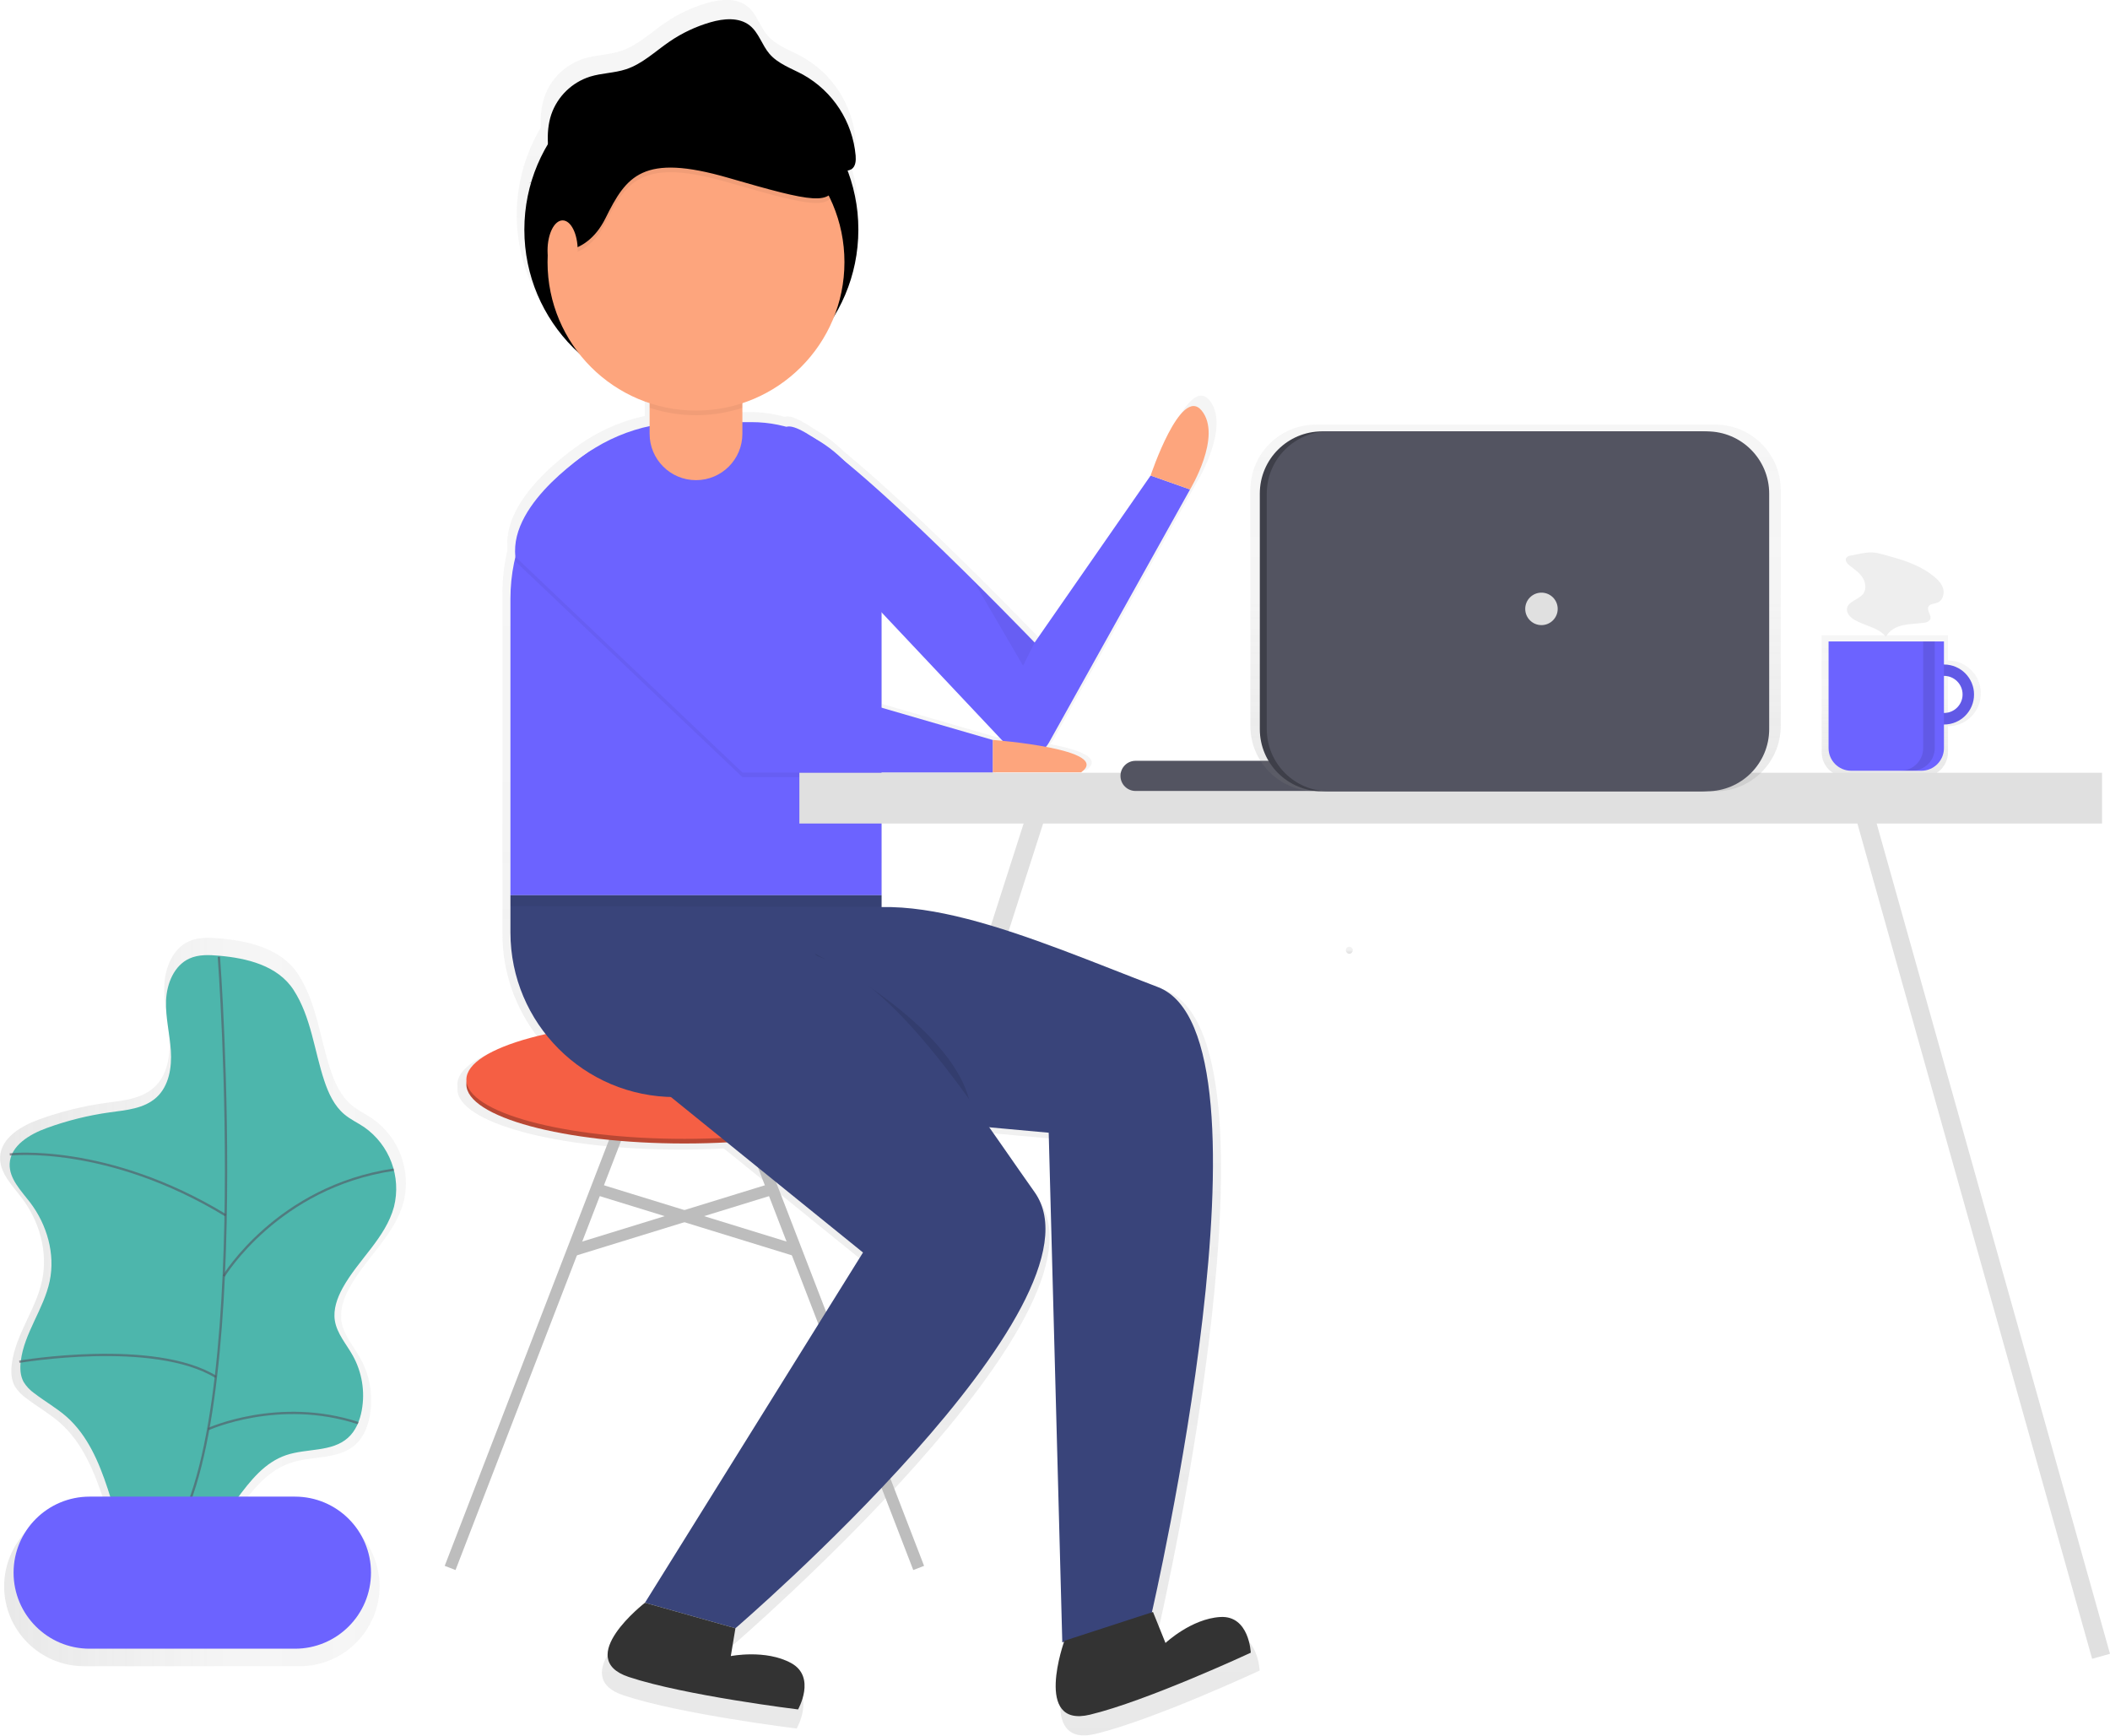
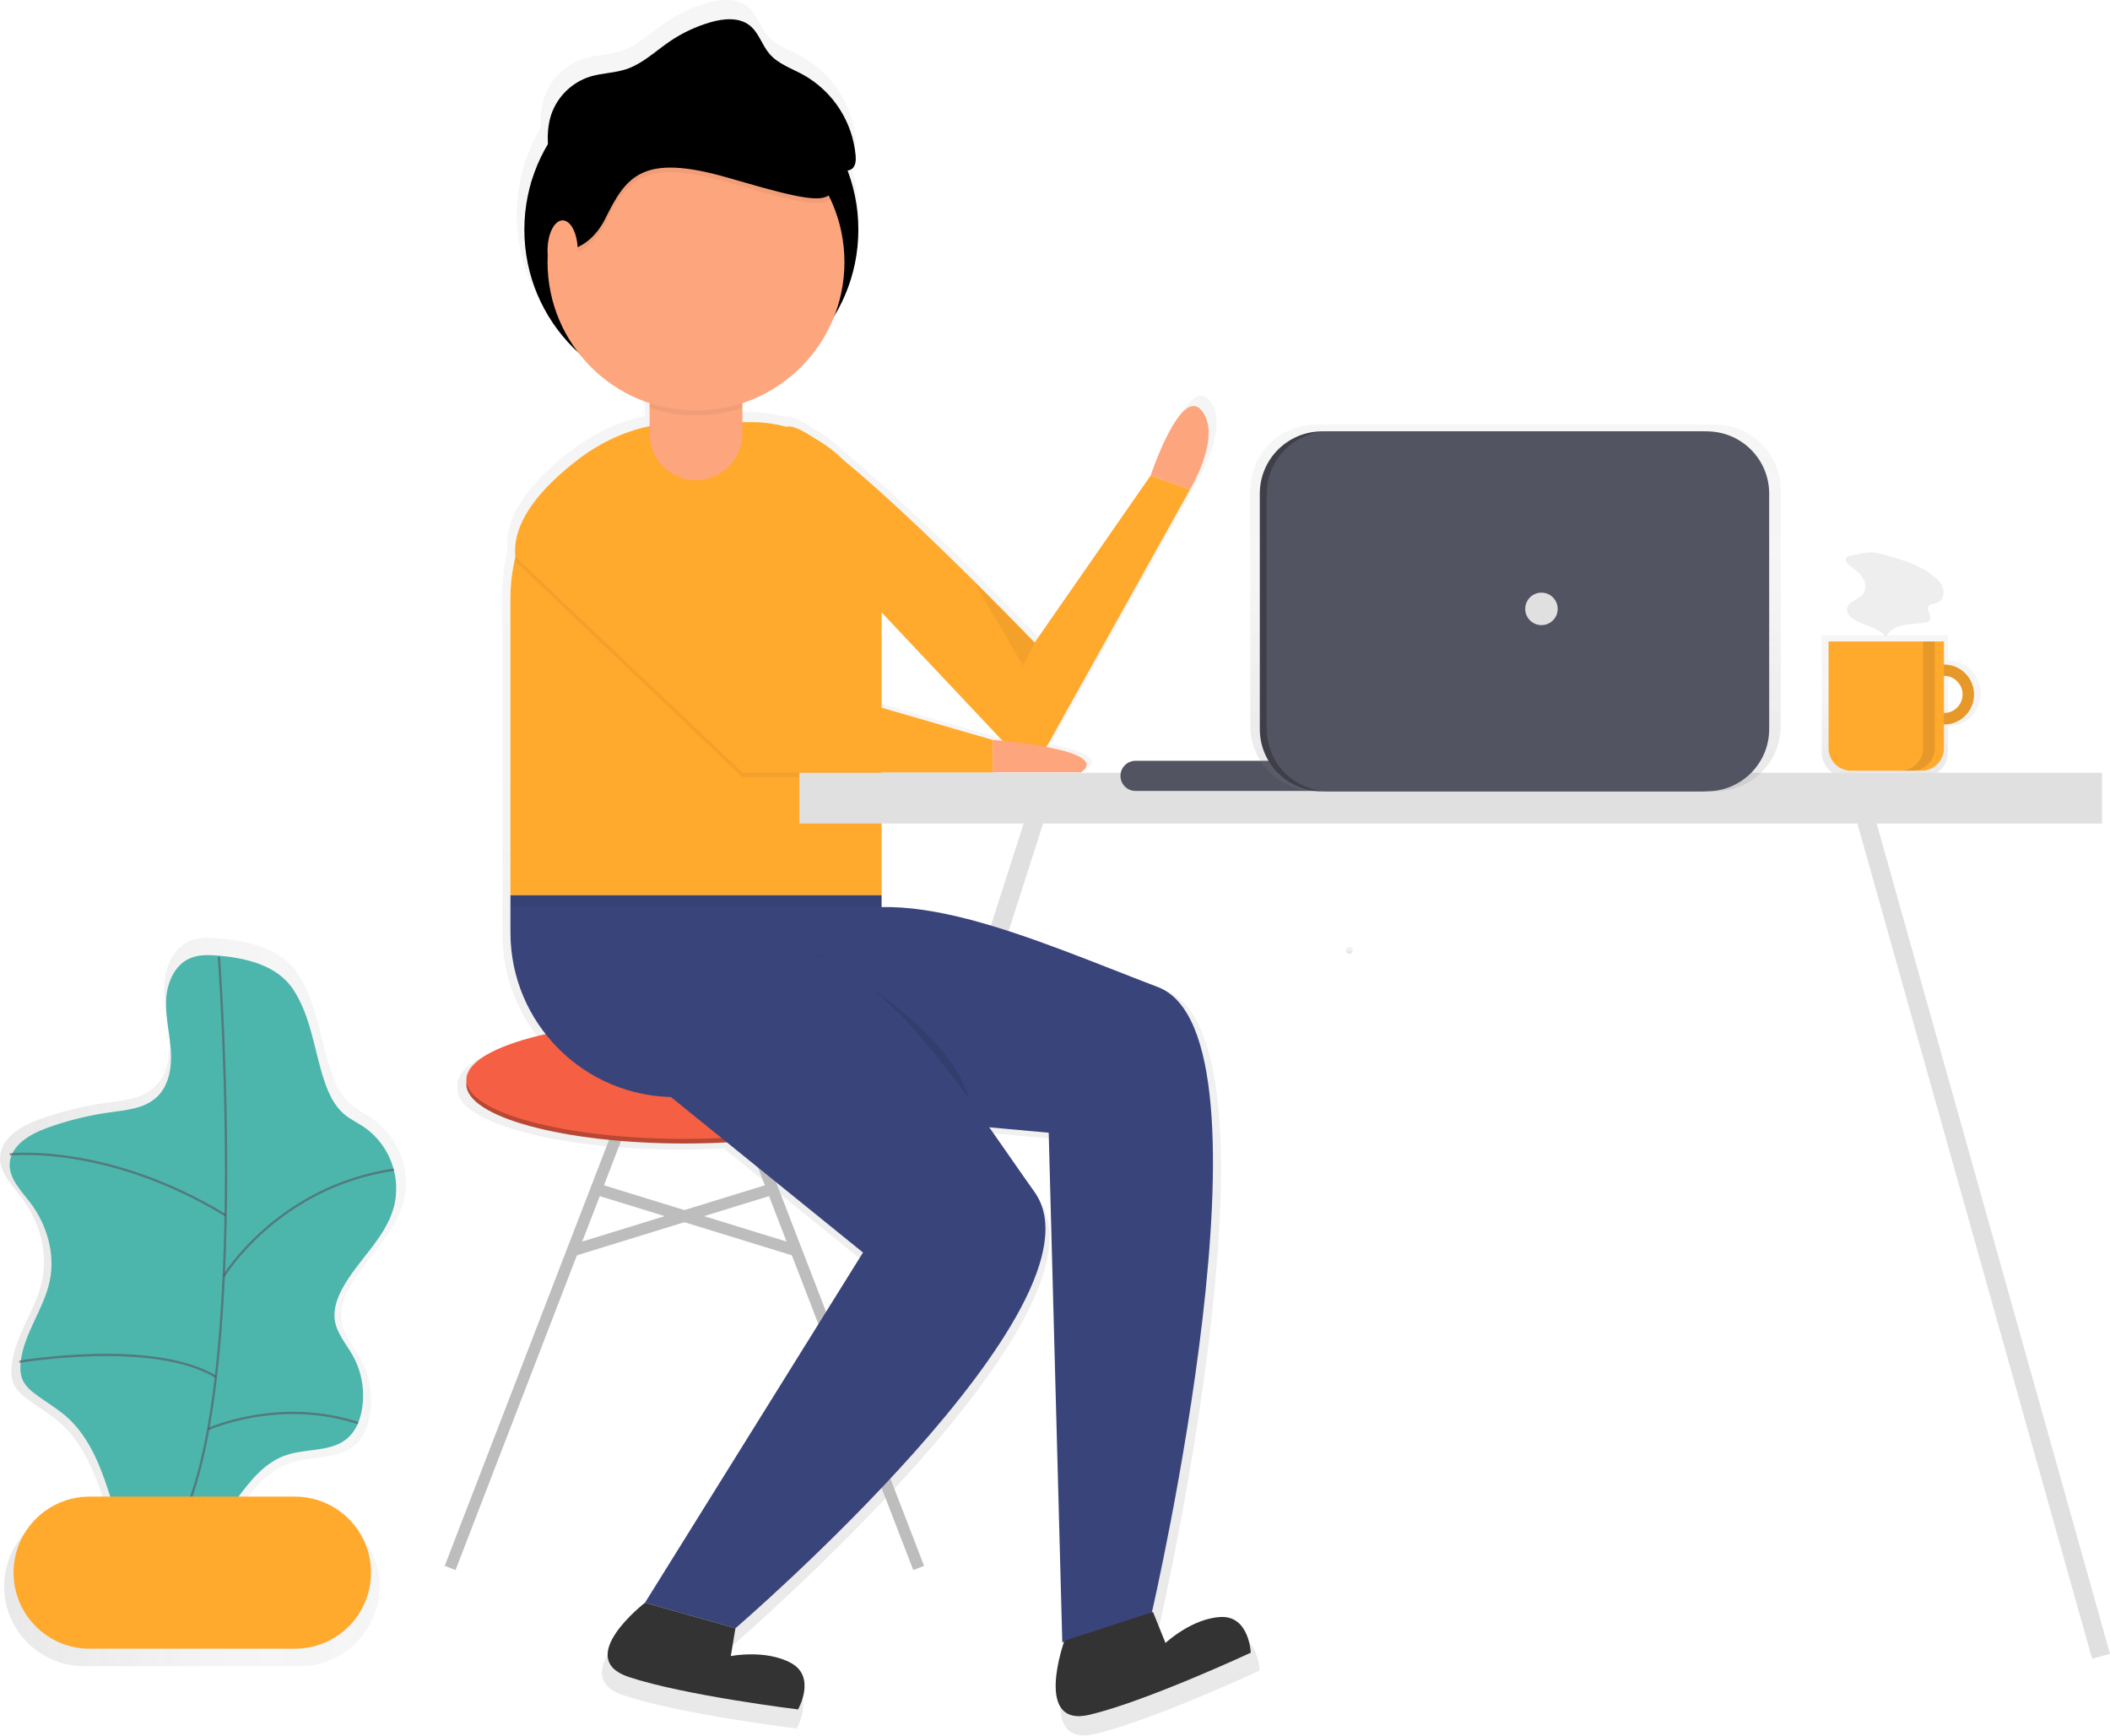
<svg xmlns="http://www.w3.org/2000/svg" xmlns:xlink="http://www.w3.org/1999/xlink" id="98fdd3a5-2c74-40f5-a4f2-41d93d22b358" data-name="Layer 1" width="909.67" height="748.22" viewBox="0 0 909.67 748.22">
  <defs>
    <linearGradient id="d011afd7-26ae-4e21-bfb4-bf8e8278f380" x1="966.56" y1="410.81" x2="966.56" y2="349.8" gradientUnits="userSpaceOnUse">
      <stop offset="0" stop-color="gray" stop-opacity="0.25" />
      <stop offset="0.54" stop-color="gray" stop-opacity="0.12" />
      <stop offset="1" stop-color="gray" stop-opacity="0.1" />
    </linearGradient>
    <linearGradient id="b1272ad6-7fba-4513-8921-9c5943220b72" x1="517.02" y1="824.11" x2="517.02" y2="75.89" xlink:href="#d011afd7-26ae-4e21-bfb4-bf8e8278f380" />
    <linearGradient id="40add73e-d2f5-4381-9257-44e56f6ed5b0" x1="146.88" y1="637.21" x2="321.94" y2="637.21" xlink:href="#d011afd7-26ae-4e21-bfb4-bf8e8278f380" />
    <linearGradient id="44499e99-1e42-4717-8565-691e3cc41d41" x1="728.6" y1="487.08" x2="728.6" y2="484.08" xlink:href="#d011afd7-26ae-4e21-bfb4-bf8e8278f380" />
    <linearGradient id="a8bd5eea-1591-45ad-a86c-0410ca3890b3" x1="653.39" y1="341.18" x2="653.39" y2="183.08" xlink:href="#d011afd7-26ae-4e21-bfb4-bf8e8278f380" />
  </defs>
  <g opacity="0.7">
    <path d="M986.71,360.7V349.8H932.24v50.39a10.62,10.62,0,0,0,10.62,10.62h33.23a10.62,10.62,0,0,0,10.62-10.62V389a14.16,14.16,0,1,0,0-28.33Zm0,22.88V366.14a8.72,8.72,0,1,1,0,17.43Z" transform="translate(-146.88 -75.89)" fill="url(#d011afd7-26ae-4e21-bfb4-bf8e8278f380)" />
  </g>
-   <path d="M985,362.4a12.93,12.93,0,1,0,12.93,12.93A12.93,12.93,0,0,0,985,362.4Zm0,20.89a8,8,0,1,1,8-8A8,8,0,0,1,985,383.29Z" transform="translate(-146.88 -75.89)" fill="#6c63ff" />
+   <path d="M985,362.4a12.93,12.93,0,1,0,12.93,12.93A12.93,12.93,0,0,0,985,362.4Zm0,20.89a8,8,0,1,1,8-8A8,8,0,0,1,985,383.29Z" transform="translate(-146.88 -75.89)" fill="#FFA92D" />
  <path d="M985,362.4a12.93,12.93,0,1,0,12.93,12.93A12.93,12.93,0,0,0,985,362.4Zm0,20.89a8,8,0,1,1,8-8A8,8,0,0,1,985,383.29Z" transform="translate(-146.88 -75.89)" opacity="0.1" />
-   <path d="M788.34,276.56h49.74a0,0,0,0,1,0,0v46a9.75,9.75,0,0,1-9.75,9.75H798.09a9.75,9.75,0,0,1-9.75-9.75v-46A0,0,0,0,1,788.34,276.56Z" fill="#6c63ff" />
+   <path d="M788.34,276.56h49.74a0,0,0,0,1,0,0v46a9.75,9.75,0,0,1-9.75,9.75H798.09a9.75,9.75,0,0,1-9.75-9.75v-46A0,0,0,0,1,788.34,276.56Z" fill="#FFA92D" />
  <path d="M976,352.45v46a9.7,9.7,0,0,1-9.7,9.7h5a9.7,9.7,0,0,0,9.7-9.7v-46Z" transform="translate(-146.88 -75.89)" opacity="0.1" />
  <path d="M945,315.37a2.9,2.9,0,0,0-2.2,1.12c-.65,1.18.53,2.52,1.61,3.33,2,1.5,4.09,3,5.45,5.07s1.78,5,.3,7c-1.93,2.62-6.55,3.19-7,6.41-.29,2.07,1.5,3.84,3.32,4.88,4.48,2.57,10.26,3.25,13.5,7.27,1.34-2.76,4.35-4.36,7.34-5s6.1-.63,9.14-1.09A3.16,3.16,0,0,0,979,343c.85-1.72-1.57-3.79-.73-5.51.64-1.32,2.5-1.21,3.86-1.74,2.22-.86,3.13-3.71,2.5-6s-2.41-4.09-4.28-5.56c-5-4-11.1-6.29-17.23-8-2.85-.78-6.2-2-9.16-2.12S947.86,314.89,945,315.37Z" transform="translate(-146.88 -75.89)" fill="#eee" />
  <line x1="449.06" y1="344.02" x2="345.06" y2="668.02" fill="none" stroke="#e0e0e0" stroke-miterlimit="10" stroke-width="8" />
  <g opacity="0.7">
    <path d="M676.52,780.4c-12.79.74-24.19,11.46-24.19,11.46l-5.51-13.67-.45.15c2.69-11.78,57.47-254.72,2.63-275.66-42.13-16.09-86.82-36-121.84-35.26V410h49.09v-2h38.86c7.45-5.32-3.38-9-15.47-11.27a11.06,11.06,0,0,0,1.3-1.83l62.24-111.67s14.32-23.52,5.11-34.77-22.5,28.64-22.5,28.64l-51.13,73.63S543,296.92,510.22,270.17A57.47,57.47,0,0,0,498,260.93c-6-4.05-10.53-6.16-12.77-5.33l-.06,0a57.29,57.29,0,0,0-15.28-2.08H465.8v-8.39a65.61,65.61,0,0,0,40.53-38.4,73.7,73.7,0,0,0,5.84-64.17,4.26,4.26,0,0,0,1.72-.6c1.85-1.19,2-3.8,1.86-6a45.56,45.56,0,0,0-23.12-35.62c-5.18-2.83-11.12-4.79-14.94-9.29-3.28-3.87-4.66-9.28-8.64-12.44-4.72-3.75-11.54-3.11-17.33-1.43a63.06,63.06,0,0,0-18.09,8.54c-6.26,4.29-11.92,9.8-19.13,12.18-5.12,1.69-10.68,1.65-15.84,3.24a26.6,26.6,0,0,0-17.12,16.69,34.75,34.75,0,0,0-1.46,13,73.22,73.22,0,0,0-7.35,16.71l-1.16.63,1.12-.5a73.62,73.62,0,0,0,20.74,75.09,65.55,65.55,0,0,0,31.45,22.32v10.15a77.33,77.33,0,0,0-25.1,10.28h0s-.65.4-1.77,1.16l-.34.23c-7.57,5.14-32.93,23.9-32.07,44.18q0,1.17,0,2.35a78,78,0,0,0-2.09,17.88V478.54A72.28,72.28,0,0,0,379,523.37c-21.34,4.78-34.94,12-34.94,20.11a6.55,6.55,0,0,1,0,2c0,14.4,43,26.08,96.13,26.08,6.42,0,12.69-.17,18.76-.5l60,48.56L422.85,774.1s-31.7,24.54-7.16,32.73,74.66,14.32,74.66,14.32,8.18-14.32-3.07-20.45-26.59-3.07-26.59-3.07l2-12.27s166.7-143.18,131.93-192.26c-6.65-9.39-13.3-19.08-20-28.62l26.24,2.39,6,224.76.75-.24c-1.5,4.42-12.1,37.74,11.4,32.1,25.16-6,70.93-27.33,70.93-27.33S689.31,779.66,676.52,780.4ZM576.25,393.66l-49.09-14.25v-42L580.51,394C577.89,393.79,576.25,393.66,576.25,393.66Z" transform="translate(-146.88 -75.89)" fill="url(#b1272ad6-7fba-4513-8921-9c5943220b72)" />
  </g>
  <circle cx="298.06" cy="99.02" r="72" />
-   <path d="M526.94,339.91l54.95,58.33a10.73,10.73,0,0,0,17.19-2.13l60.86-109.19-17-6-50,72s-93.87-97.84-107-93S526.94,339.91,526.94,339.91Z" transform="translate(-146.88 -75.89)" fill="#6c63ff" />
+   <path d="M526.94,339.91l54.95,58.33a10.73,10.73,0,0,0,17.19-2.13l60.86-109.19-17-6-50,72s-93.87-97.84-107-93S526.94,339.91,526.94,339.91Z" transform="translate(-146.88 -75.89)" fill="#FFA92D" />
  <line x1="275.06" y1="466.02" x2="194.06" y2="676.02" fill="none" stroke="#bdbdbd" stroke-miterlimit="10" stroke-width="5" />
  <line x1="315.06" y1="466.02" x2="396.06" y2="676.02" fill="none" stroke="#bdbdbd" stroke-miterlimit="10" stroke-width="5" />
  <ellipse cx="295.06" cy="467.52" rx="94" ry="25.5" fill="#b84733" />
  <ellipse cx="295.06" cy="465.52" rx="94" ry="25.5" fill="#f55f44" />
  <line x1="255.5" y1="512.15" x2="344.19" y2="539.48" fill="none" stroke="#bdbdbd" stroke-miterlimit="10" stroke-width="5" />
  <line x1="334.61" y1="512.15" x2="245.92" y2="539.48" fill="none" stroke="#bdbdbd" stroke-miterlimit="10" stroke-width="5" />
-   <path d="M296.15,182h27.91a56,56,0,0,1,56,56V386a0,0,0,0,1,0,0h-160a0,0,0,0,1,0,0V258.11A76.09,76.09,0,0,1,296.15,182Z" fill="#6c63ff" />
+   <path d="M296.15,182h27.91a56,56,0,0,1,56,56V386a0,0,0,0,1,0,0h-160a0,0,0,0,1,0,0V258.11A76.09,76.09,0,0,1,296.15,182Z" fill="#FFA92D" />
  <path d="M220.06,386h160a0,0,0,0,1,0,0v87a0,0,0,0,1,0,0h-89a71,71,0,0,1-71-71V386A0,0,0,0,1,220.06,386Z" fill="#39447a" />
  <path d="M369.1,317.95l97.84,93h108v-14l-93-27-79.55-98.24S366.26,294,369.1,317.95Z" transform="translate(-146.88 -75.89)" opacity="0.05" />
-   <path d="M369.1,315.95l97.84,93h108v-14l-93-27-79.55-98.24S366.26,292,369.1,315.95Z" transform="translate(-146.88 -75.89)" fill="#6c63ff" />
+   <path d="M369.1,315.95l97.84,93h108v-14l-93-27-79.55-98.24S366.26,292,369.1,315.95Z" transform="translate(-146.88 -75.89)" fill="#FFA92D" />
  <path d="M574.94,394.91s52,4,38,14h-38Z" transform="translate(-146.88 -75.89)" fill="#fda57d" />
  <path d="M642.94,280.91s13-39,22-28-5,34-5,34Z" transform="translate(-146.88 -75.89)" fill="#fda57d" />
  <polygon points="220.06 386.02 220.06 390.68 380.06 391.02 380.06 386.02 220.06 386.02" opacity="0.05" />
  <path d="M491.4,554.45,599,564.26,604.86,784l38.53-12.54s57.63-249,2.68-270-114.35-48.63-149.81-26.1S491.4,554.45,491.4,554.45Z" transform="translate(-146.88 -75.89)" fill="#39447a" />
  <path d="M497.94,486.91s59,30,67,64" transform="translate(-146.88 -75.89)" opacity="0.1" />
  <path d="M434.94,547.91l84,68-94,151,39,11s163-140,129-188-68-104-110-105S434.94,547.91,434.94,547.91Z" transform="translate(-146.88 -75.89)" fill="#39447a" />
  <polygon points="420.06 251.02 441.06 287.02 446.06 277.02 420.06 251.02" opacity="0.05" />
  <path d="M424.94,766.91s-31,24-7,32,73,14,73,14,8-14-3-20-26-3-26-3l2-12Z" transform="translate(-146.88 -75.89)" fill="#333" />
  <path d="M605.76,783.32s-13.62,37.76,11,31.86,69.36-26.73,69.36-26.73-.61-16.11-13.12-15.39-23.65,11.2-23.65,11.2l-5.39-13.37Z" transform="translate(-146.88 -75.89)" fill="#333" />
  <rect x="280.06" y="147.02" width="40" height="60" rx="20" ry="20" fill="#fda57d" />
  <path d="M446.94,224.91a20,20,0,0,0-20,20v6.8a64,64,0,0,0,40,0v-6.8A20,20,0,0,0,446.94,224.91Z" transform="translate(-146.88 -75.89)" opacity="0.05" />
  <circle cx="300.06" cy="113.02" r="64" fill="#fda57d" />
  <path d="M382.94,186s16,4.12,25-14.06,16-28.1,53-17.36,44.44,12.06,46.22,1.9c1.22-6.94-11.94-23.81-20.4-33.79-4.12-4.87-10.85-7.78-18-7.78H426.94l-25,11.57-19,16.53-4,22.32Z" transform="translate(-146.88 -75.89)" opacity="0.05" />
  <path d="M382.94,184s16,4.12,25-14.06,16-28.1,53-17.36,44.44,12.06,46.22,1.9c1.22-6.94-11.94-23.81-20.4-33.79-4.12-4.87-10.85-7.78-18-7.78H426.94l-25,11.57-19,16.53-4,22.32Z" transform="translate(-146.88 -75.89)" />
  <ellipse cx="242.56" cy="108.02" rx="6.5" ry="13" fill="#fda57d" />
  <path d="M384.79,150.46c-1.48-8.37-2.94-17.16-.24-25.22a26,26,0,0,1,16.74-16.32c5-1.55,10.48-1.52,15.49-3.17,7.05-2.32,12.58-7.71,18.71-11.91a61.66,61.66,0,0,1,17.69-8.35c5.66-1.64,12.33-2.27,16.95,1.4,3.88,3.09,5.23,8.38,8.44,12.16,3.74,4.4,9.54,6.31,14.61,9.08A44.54,44.54,0,0,1,515.77,143c.17,2.15,0,4.7-1.82,5.86a6.48,6.48,0,0,1-3.65.67c-25.58-.37-51.19-.73-76.66-3.08-7.92-.73-15.85-1.65-23.8-1.35a77.85,77.85,0,0,0-35,9.89" transform="translate(-146.88 -75.89)" />
  <g opacity="0.7">
    <path d="M320.88,594.15a34,34,0,0,0-13.47-36c-3-2-6.28-3.53-9-5.84-4.56-3.84-7.17-9.51-9.05-15.18-4.52-13.58-5.95-28.81-13.88-41.08-7.22-11.17-21.27-14.44-33.74-15.55-4.54-.41-9.31-.62-13.46,1.26-6.95,3.14-10.26,11.35-10.57,19s1.67,15.14,2.17,22.74-.86,16-6.48,21.14-13.65,5.77-21.1,6.8a139.71,139.71,0,0,0-28.59,7.1c-7.77,2.83-16.42,7.93-16.79,16.19-.3,6.75,5.15,12.14,9.24,17.51,7.65,10,11.47,23.29,8.88,35.64-2.64,12.57-11.47,23.36-13.08,36.11-.41,3.24-.29,6.68,1.28,9.54a17.45,17.45,0,0,0,4.83,5.11c4.8,3.71,10.16,6.69,14.7,10.71,9.47,8.39,14.6,20.56,18.55,32.58.38,1.16.72,2.33,1.08,3.49h-9.31a34.53,34.53,0,0,0-34.43,34.43h0a34.53,34.53,0,0,0,34.43,34.43h93a34.53,34.53,0,0,0,34.43-34.43h0A34.53,34.53,0,0,0,276,725.36H250.54c6-8.07,12.32-15.65,21.62-18.76s20.55-1.28,27.85-7.77c3.56-3.16,5.45-7.84,6.32-12.52a37.29,37.29,0,0,0-4.08-24.76c-2.93-5.23-7.21-10-8.14-15.9-.79-5.06,1-10.19,3.51-14.68C304.65,618.18,317.09,608.25,320.88,594.15Z" transform="translate(-146.88 -75.89)" fill="url(#40add73e-d2f5-4381-9257-44e56f6ed5b0)" />
  </g>
  <path d="M241.37,487.95c-4.32-.39-8.86-.59-12.82,1.2-6.61,3-9.77,10.81-10.07,18.06s1.59,14.41,2.06,21.66-.82,15.22-6.17,20.13-13,5.49-20.09,6.47a133,133,0,0,0-27.23,6.76c-7.4,2.69-15.64,7.56-16,15.42-.28,6.43,4.9,11.56,8.8,16.67,7.29,9.57,10.92,22.18,8.45,33.94-2.52,12-10.93,22.25-12.45,34.39-.39,3.08-.28,6.36,1.22,9.08a16.61,16.61,0,0,0,4.6,4.87c4.57,3.53,9.67,6.37,14,10.2,9,8,13.9,19.58,17.66,31A251.28,251.28,0,0,1,202,752.24c7.77-5,17.81-4.92,26.1-9,17.65-8.65,23.59-33.73,42.23-40,8.82-2.95,19.57-1.22,26.52-7.4,3.39-3,5.19-7.46,6-11.92A35.51,35.51,0,0,0,299,660.39c-2.79-5-6.87-9.5-7.76-15.14-.76-4.82,1-9.7,3.34-14,6.7-12.18,18.55-21.63,22.16-35.06a32.37,32.37,0,0,0-12.83-34.32c-2.83-1.91-6-3.36-8.6-5.56-4.35-3.66-6.82-9.06-8.62-14.45-4.31-12.93-5.67-27.44-13.22-39.12C266.62,492.12,253.24,489,241.37,487.95Z" transform="translate(-146.88 -75.89)" fill="#4db6ac" />
  <path d="M241.24,488.39S257.64,708,215,745.75" transform="translate(-146.88 -75.89)" fill="none" stroke="#535461" stroke-miterlimit="10" opacity="0.6" />
-   <rect x="5.85" y="645.27" width="154.09" height="65.57" rx="32.78" ry="32.78" fill="#6c63ff" />
+   <rect x="5.85" y="645.27" width="154.09" height="65.57" rx="32.78" ry="32.78" fill="#FFA92D" />
  <path d="M151.09,573.63s41.91-4.89,93.08,26.24" transform="translate(-146.88 -75.89)" fill="none" stroke="#535461" stroke-miterlimit="10" opacity="0.6" />
  <path d="M243.35,626.08s23.29-38.52,73.29-45.89" transform="translate(-146.88 -75.89)" fill="none" stroke="#535461" stroke-miterlimit="10" opacity="0.6" />
  <path d="M155.19,663s58.09-9.85,84.78,6.55" transform="translate(-146.88 -75.89)" fill="none" stroke="#535461" stroke-miterlimit="10" opacity="0.6" />
  <path d="M236.66,692.05s30.41-13.8,64.62-2.59" transform="translate(-146.88 -75.89)" fill="none" stroke="#535461" stroke-miterlimit="10" opacity="0.6" />
  <path d="M728.6,487.08a1.5,1.5,0,0,0,0-3,1.5,1.5,0,0,0,0,3Z" transform="translate(-146.88 -75.89)" fill="url(#44499e99-1e42-4717-8565-691e3cc41d41)" />
  <line x1="801.82" y1="344.02" x2="905.82" y2="714.11" fill="none" stroke="#e0e0e0" stroke-miterlimit="10" stroke-width="8" />
  <rect x="344.63" y="333.18" width="561.61" height="21.88" fill="#e0e0e0" />
  <rect x="483.06" y="328.02" width="92" height="13" rx="6.5" ry="6.5" fill="#535461" />
  <g opacity="0.7">
    <rect x="539.06" y="183.08" width="228.66" height="158.1" rx="28.22" ry="28.22" fill="url(#a8bd5eea-1591-45ad-a86c-0410ca3890b3)" />
  </g>
  <rect x="543.13" y="185.99" width="216.61" height="155.18" rx="26.84" ry="26.84" fill="#3e3f49" />
  <rect x="546.13" y="185.99" width="216.61" height="155.18" rx="26.84" ry="26.84" fill="#535461" />
  <circle cx="664.56" cy="262.52" r="7" fill="#e0e0e0" />
</svg>
